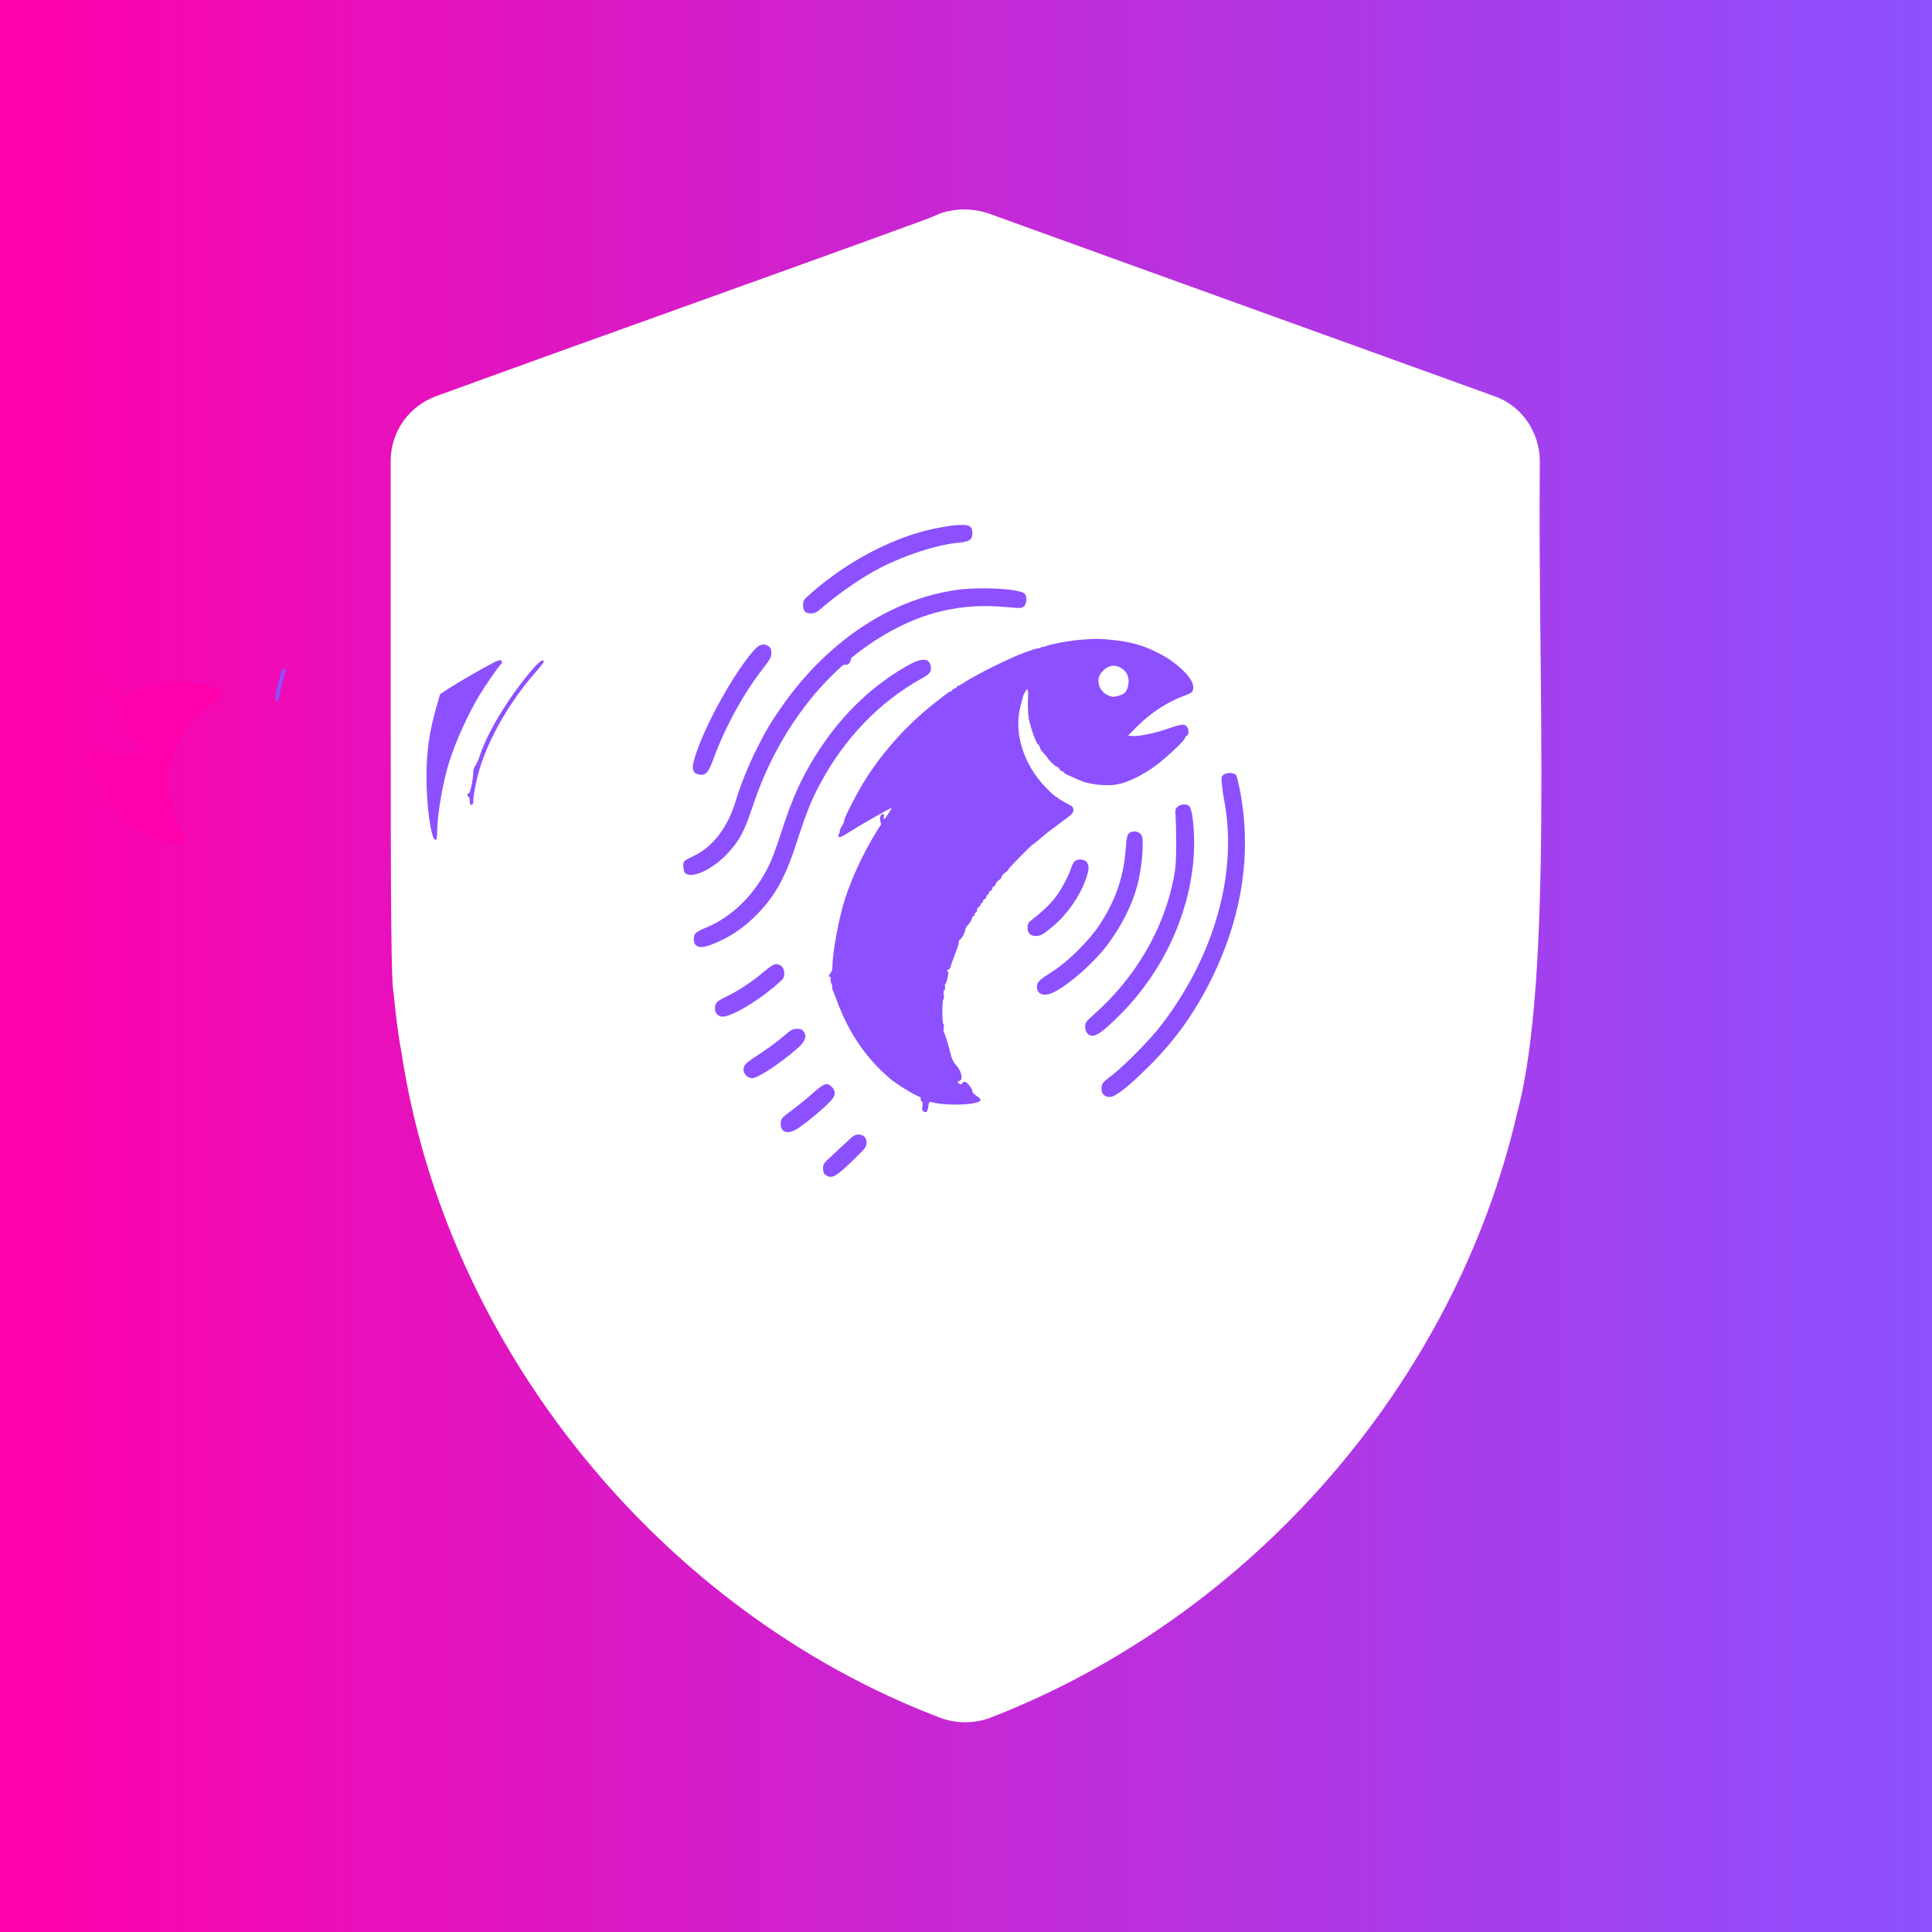
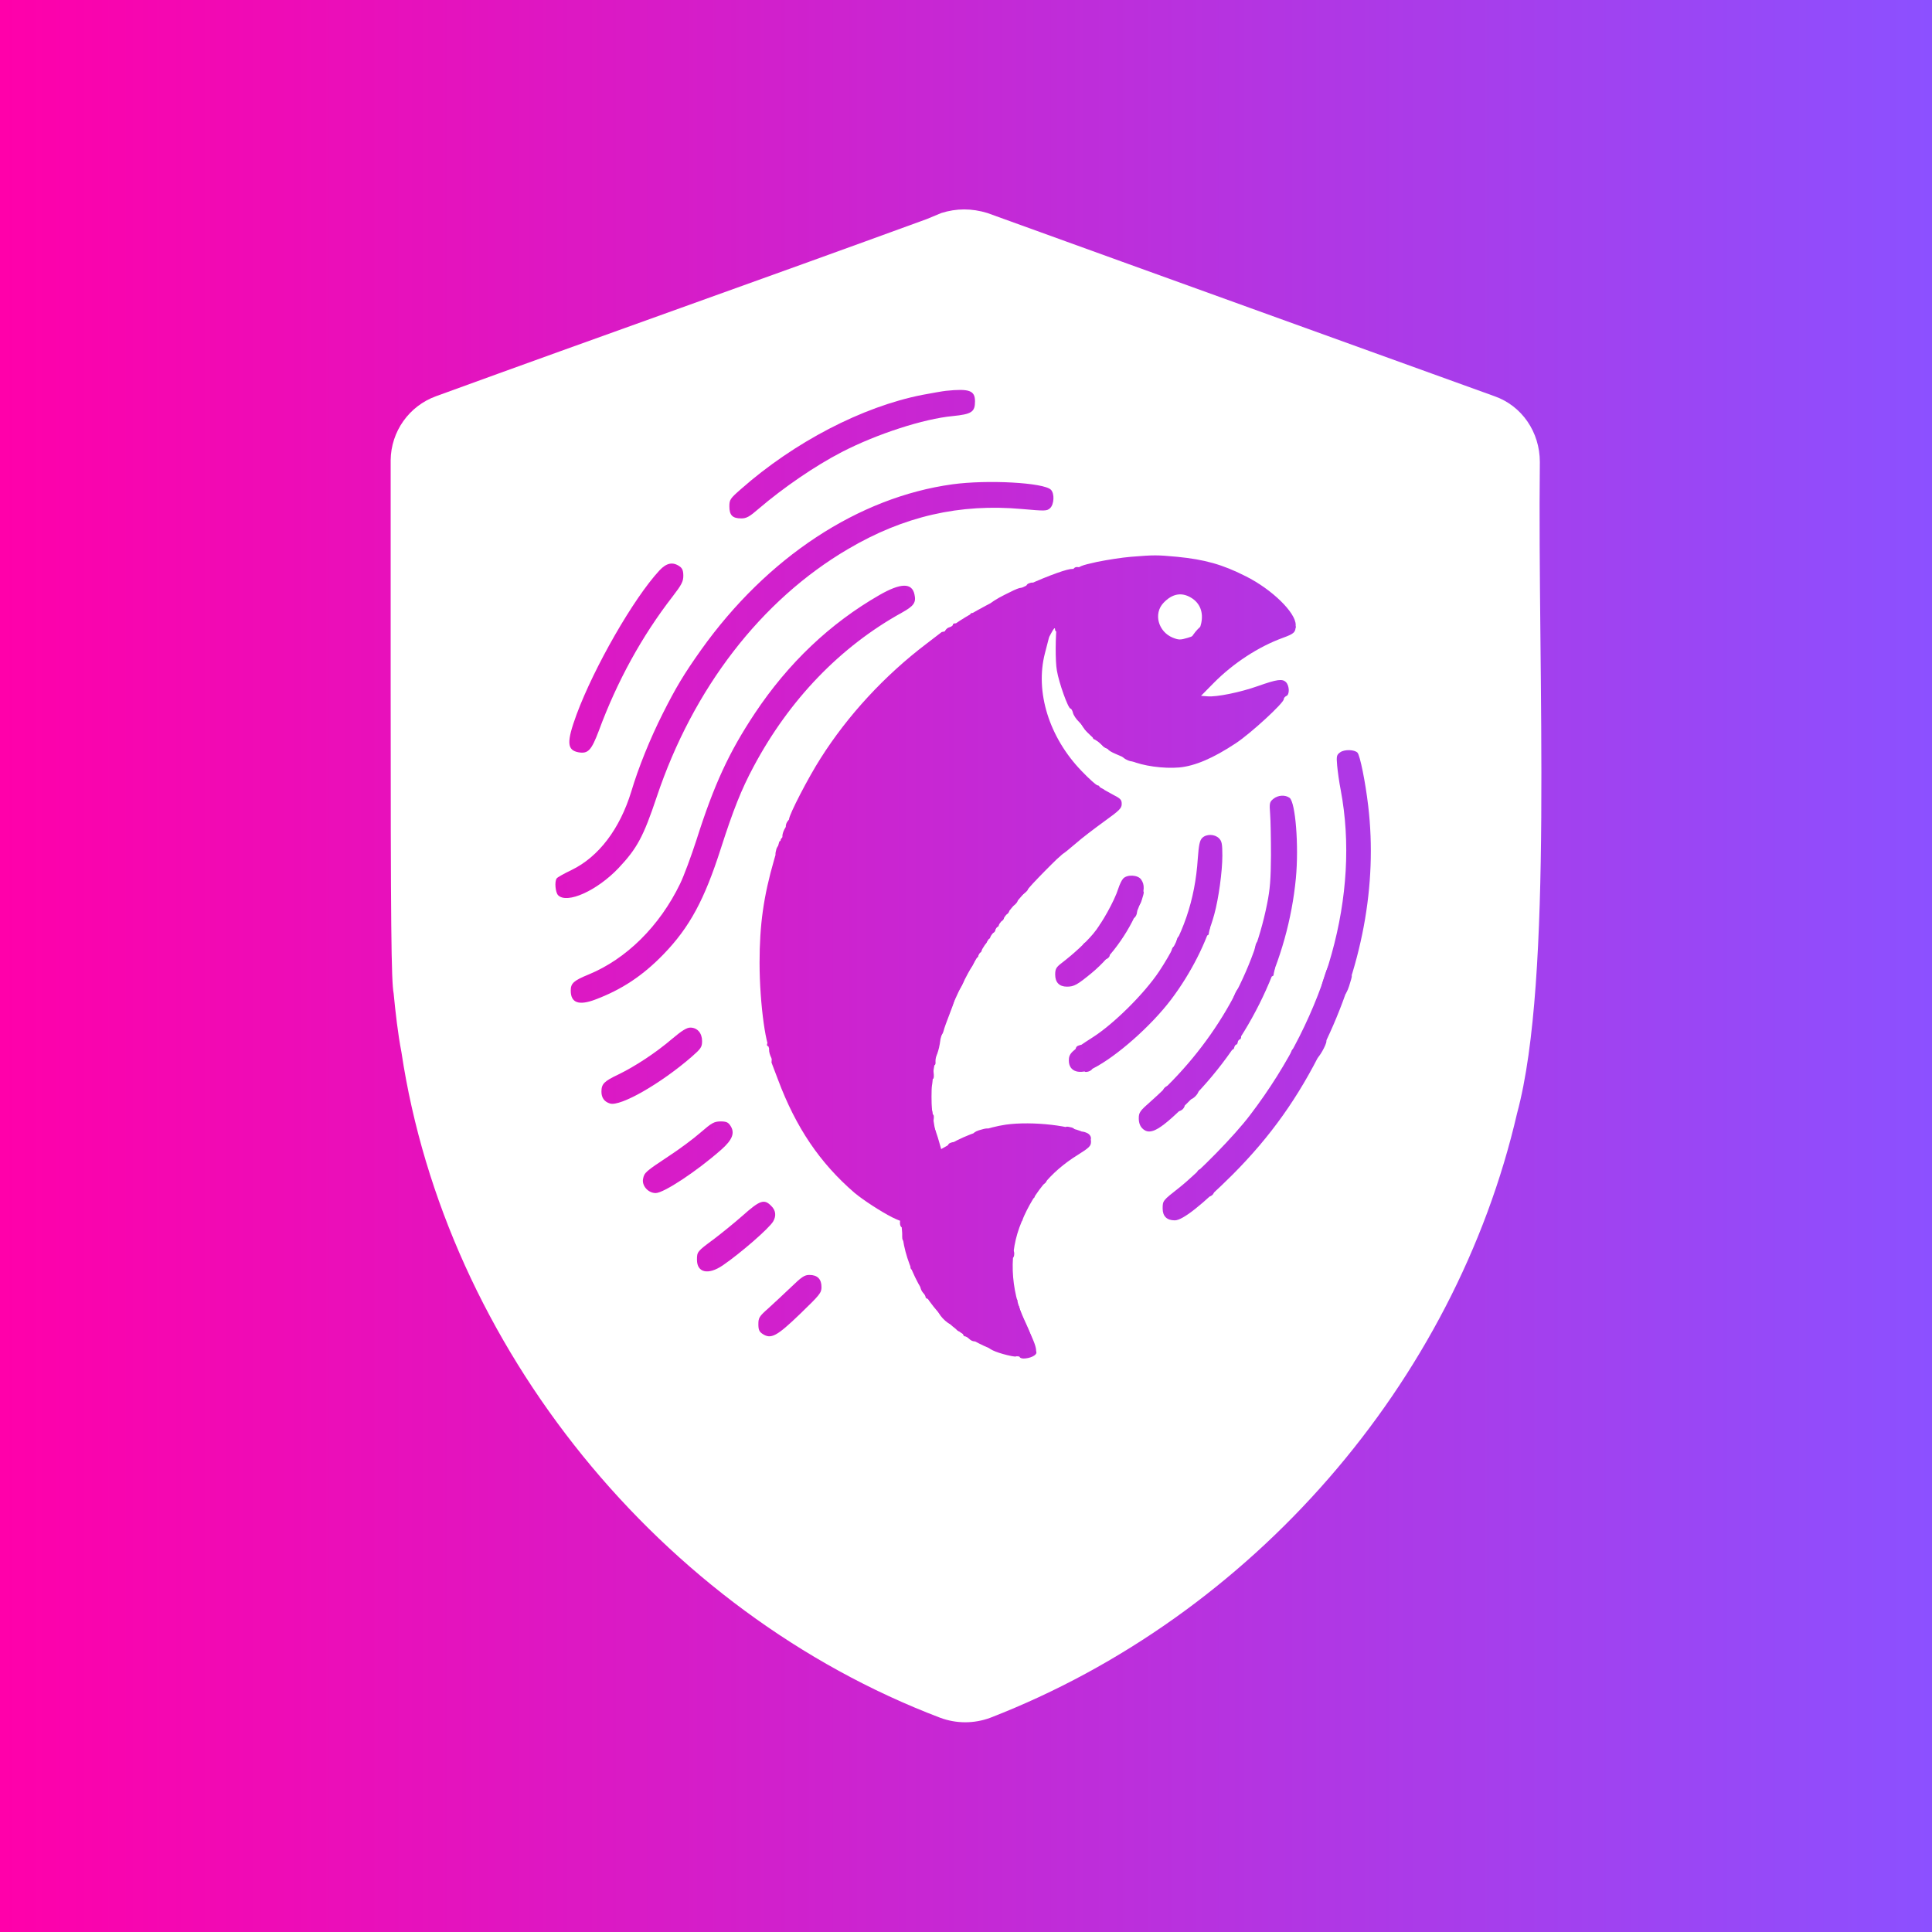
<svg xmlns="http://www.w3.org/2000/svg" viewBox="-6.527 2.221 32.279 32.279" role="img" aria-label="Socket sockeye">
  <defs>
    <linearGradient id="socket-brand-plate" gradientUnits="userSpaceOnUse" x1="-6.527" y1="0" x2="25.753" y2="0">
      <stop offset="0%" stop-color="#ff00aa" />
      <stop offset="100%" stop-color="#8c50ff" />
    </linearGradient>
+     <mask id="glyph-shield" maskUnits="userSpaceOnUse" x="-6.527" y="2.221" width="32.279" height="32.279">
+       <rect x="-6.527" y="2.221" width="32.279" height="32.279" fill="#ffffff" />
+       <g data-socket-layer="glyph" transform="translate(2.013 9.2) scale(0.63333)">
+         <g transform="translate(-16.023 -8.616) scale(0.045)">
+           <path fill="#000000" fill-rule="nonzero" d="M842.1 387.6c-2.1 1.5-2.3 2.2-1.8 7.8.3 3.3 1.2 9.9 2.1 14.4 11.5 61.1-8 131.3-53.1 190.4-9.1 12.1-30.4 33.8-41.8 42.8-9.4 7.4-9.5 7.4-9.5 12.1 0 4.5 2.5 6.9 7.1 6.9 4.7 0 16-9 34-26.9 22.1-22.2 38.4-45 52.9-74.5 22.8-46.3 32-95.2 26.5-141.6-1.6-13.7-4.8-29.7-6.3-31.2-1.8-1.8-7.6-2-10.1-.2m-39.2 27.3c-2.2 1.8-2.4 2.5-1.9 8.8.3 3.7.5 14.7.5 24.3-.1 13.9-.5 19.8-2.3 28.6-8.6 43.3-32.6 84.1-67.9 115.4-6.6 5.8-7.3 6.7-7.3 10.2 0 2.5.7 4.5 2.1 5.9 4.6 4.6 10.7 1 28.5-17 34.9-35.3 56.9-81.7 61.5-129.6 1.8-19-.2-44.6-3.7-47.2-2.6-1.9-6.8-1.6-9.5.6m-41.7 22.9c-1.5 1.5-2 4.1-2.6 12.1-1.6 24.5-8.6 44.9-22.7 66.2-8.6 12.9-26.5 30.7-38.9 38.6-12.5 8-14 9.5-14 13.6 0 6.6 6.3 8.6 14.3 4.6 13.7-7 33.9-24.8 45.7-40.4 11.6-15.4 20.8-33.5 25.3-50 2.5-9.1 4.7-25 4.7-34.3 0-6.9-.3-8.5-2-10.2-2.5-2.5-7.4-2.6-9.8-.2m-46.4 23.9c-.9 1-2.1 3.6-2.8 5.8-2.2 7.1-9.9 20.9-14.8 26.6-4.7 5.5-11.3 11.6-18.6 17.2-3 2.3-3.6 3.4-3.6 6.6 0 4.6 2.4 7.1 6.9 7.1 4.2 0 6.1-1.1 14.6-8.1 12.2-10.1 23.4-26.3 28.5-41.3 2.4-7.2 2.5-10.4.4-13.4-1.9-2.8-8.3-3.1-10.6-.5" />
+         </g>
+         <g transform="translate(-16.023 -8.616) scale(0.045)">
+           <path fill="#000000" fill-rule="nonzero" d="M672 284c-21.9 8.4-59 28.2-59 31.7 0 1.1.9 1.3 4.8.8 2.6-.4 6.3-1.1 8.3-1.6 7.3-1.8 25.7-4.1 38.4-4.7l13-.7 1.3-4.5c.8-2.5 2.9-8.4 4.8-13.3 1.9-4.8 3.4-9.4 3.4-10.2 0-2.4-3.7-1.8-15 2.5m13.8 125.3c-6.2 3.4-8 6.6-3 5.1 1.5-.4 4.1-.7 5.8-.7 2.4.1 3.4-.4 4.3-2.3 1.5-3.3 1.4-5.4-.1-5.4-.7 0-3.9 1.5-7 3.3m-126.3 3.4c-10.5 5.4-31.2 17.4-38.1 21.9l-8.1 5.3-3.1 10.8c-6.2 21.5-8.5 38.1-8.5 60.3 0 24.1 3.9 52.1 7.4 52.8 1.3.2 1.6-1.1 1.7-7.5.3-15.8 5.3-44 10.9-60.8 5.4-16.7 16.2-40.1 25.2-54.9 5.2-8.6 16.8-25.3 18.1-26.1 1.7-1 1.1-3.5-.7-3.5-1 .1-3.1.8-4.8 1.7m117.2 32.1c-2.9 3-3.5 5.2-1.4 5.2 1.6 0 6.7-5.2 6.7-6.8 0-2.1-2.5-1.3-5.3 1.6m-22.4 22.8c-19.1 21.6-38.6 53.2-45.3 73.3-1.3 4.1-3.2 8.4-4.2 9.6-1 1.3-1.8 3.6-1.8 5.1 0 6.3-2.5 18.4-3.7 18.4-.7 0-1.3.7-1.3 1.5s.5 1.5 1 1.5c.6 0 1 1.6 1 3.5 0 2.4.5 3.5 1.5 3.5s1.5-1 1.5-3.4c0-4.7 2.3-16.5 5.3-26.8 7.7-26.3 26-58.1 47.7-82.7 3.9-4.4 7-8.5 7-9 0-2.7-3.3-.6-8.7 5.5m68.9 5.3c-1.5 4.8-1.5 5.1.1 5.1.8 0 1.9-1.7 2.5-3.9 1.5-4.8 1.5-5.1-.1-5.1-.8 0-1.9 1.7-2.5 3.9m-3.6 8.7c-.9 2.4-.7 3.4.8 3.4 1.3 0 2.6-2 2.6-4.1 0-1.5-2.7-1-3.4.7m-16.6 4.9c0 .8-.4 1.5-1 1.5-.5 0-1 .7-1 1.5s.7 1.5 1.5 1.5 1.5-.7 1.5-1.5.5-1.5 1-1.5c.6 0 1-.7 1-1.5s-.7-1.5-1.5-1.5-1.5.7-1.5 1.5m-103 3.4c-1.4 2.7-1.3 4.1.5 4.1 1.4 0 3.5-2.9 3.5-4.9 0-1.8-2.9-1.2-4 .8m162.6 1.3c-.9 3.4-.8 3.8.9 3.8.8 0 1.5-.3 1.5-.8 0-.4.3-1.7.6-3 .5-1.6.2-2.2-.9-2.2-.8 0-1.7 1-2.1 2.2m-16 5.4c-.9 2.4-.7 3.4.8 3.4 1.3 0 2.6-2 2.6-4.1 0-1.5-2.7-1-3.4.7m46 3.6c-.9 3.4-.8 3.8.9 3.8.8 0 1.5-.3 1.5-.8 0-.4.3-1.7.6-3 .5-1.6.2-2.2-.9-2.2-.8 0-1.7 1-2.1 2.2m-101.3.3c-.3.9-.3 1.8 0 2.2 1 1 3.7-.6 3.7-2.2 0-2-2.9-2-3.7 0m52.3 2.1c-.9 2.4-.7 3.4.8 3.4 1.3 0 2.6-2 2.6-4.1 0-1.5-2.7-1-3.4.7m-40.3 3.9c-.3.9-.3 1.8 0 2.2 1 1 3.7-.6 3.7-2.2 0-2-2.9-2-3.7 0m-114.1 4c-1.6 3.5-1.5 5.5.2 5.5 1.2 0 3.6-4.7 3.6-7.1 0-1.9-2.8-.7-3.8 1.6m244 7.3c-2.6 8-2.6 8.2-.9 8.2.7 0 2.3-3 3.5-6.8 2.6-8 2.6-8.2.9-8.2-.7 0-2.3 3-3.5 6.8m-32.6-2.6c-.9 3.4-.8 3.8.9 3.8.8 0 1.5-.3 1.5-.8 0-.4.3-1.7.6-3 .5-1.6.2-2.2-.9-2.2-.8 0-1.7 1-2.1 2.2m44.1 8.1c-2 6.5-2.1 6.7-.4 6.7.7 0 2.1-2.4 3-5.3 2-6.5 2.1-6.7.4-6.7-.7 0-2.1 2.4-3 5.3M583 525.5c0 .3-1.1 4.2-2.4 8.7-3.2 11.3-4.1 18.8-2.3 18.8q1.5 0 2.7-6.3c.6-3.4 2-9.3 3.1-13.2 2.3-8.4 2.3-8.5.4-8.5-.8 0-1.5.2-1.5.5m197.7 3c-2 4.3-2.1 5.5-.4 5.5 1.2 0 4.7-5.9 4.7-8 0-2.3-2.8-.7-4.3 2.5m.3 26c0 .8-.4 1.5-1 1.5-.5 0-1 .7-1 1.5s-.4 1.5-1 1.5c-.5 0-1 .7-1 1.5s.7 1.5 1.5 1.5 1.5-.7 1.5-1.5.5-1.5 1-1.5c.6 0 1-.7 1-1.5s.5-1.5 1-1.5c.6 0 1-.7 1-1.5s-.7-1.5-1.5-1.5-1.5.7-1.5 1.5m48.2 6c-2.5 5.2-2.7 6.5-.9 6.5 1.2 0 5.7-7.9 5.7-10 0-2.6-2.8-.5-4.8 3.5m-140.9-.8c-1.5.5-1.8 3.3-.4 3.3 2.1 0 4.1-1.3 4.1-2.6 0-1.4-1.4-1.7-3.7-.7m125.3 2.9c-.9 2.4-.7 3.4.8 3.4 1.3 0 2.6-2 2.6-4.1 0-1.5-2.7-1-3.4.7m-120.3 9.1c-1.5.5-1.8 3.3-.4 3.3 2.1 0 4.1-1.3 4.1-2.6 0-1.4-1.4-1.7-3.7-.7M577 583.4c0 4.7 1.3 8.6 2.8 8.6 1.1 0 1.3-.8.8-3.8-.3-2-.6-4.5-.6-5.5 0-.9-.7-1.7-1.5-1.7-.9 0-1.5.9-1.5 2.4m162.2.8c-1.6 1.6-1.5 3.8.1 3.8.7 0 1.8-.5 2.5-1.2 1.6-1.6 1.5-3.8-.1-3.8-.7 0-1.8.5-2.5 1.2m15.5 2.6c-2 2.2-2.2 4.2-.4 4.2 1.6 0 4.7-3.2 4.7-4.8 0-1.8-2.5-1.4-4.3.6m-7.5 7.4c-1.6 1.6-1.5 3.8.1 3.8.7 0 1.8-.5 2.5-1.2 1.6-1.6 1.5-3.8-.1-3.8-.7 0-1.8.5-2.5 1.2m-146.7 11.5c.4 13.8.3 13.3 1.6 13.3 2.4 0 5.1 4.9 6.4 11.6.3 1.8 1.5 4 2.7 5 2 1.8 6.3 9.3 5.6 9.9-.2.1-1.3.8-2.5 1.4-3.3 1.7-2.8 3.5 1.5 6.5 4.7 3.2 6.6 3.4 5.9.5-.5-2-.5-2 1.4-.3 1 .9 1.9 2.8 1.9 4 0 1.4 1 3 2.5 4 1.4.9 2.5 2 2.5 2.4 0 .5-3.1 1.3-6.9 2-7 1.2-23 .1-28.3-1.9-1.3-.4-4.1-1.1-6.2-1.5l-3.9-.7.6 7.5c1.7 19.2 13.5 41.2 29.5 54.7 11.7 9.9 30.6 17.9 42.1 17.9 8.7 0 9-2.5 2.1-16.5-9.8-19.7-11.6-41.1-5-59.3 7-18.9 17.8-32.4 34.3-42.6 6.7-4.2 7.7-5.2 7.7-7.7 0-1.9-.8-3.4-2.5-4.5-7.5-4.9-32-7.7-47.5-5.5-10.2 1.5-23.3 6-32.1 11.1l-6.6 3.7-1.7-7.2c-1-4-2-9.8-2.3-12.9-.4-3.5-1-5.6-1.8-5.6-1 0-1.2 2.6-1 10.7m-16.5 4.2c0 2.1 1.3 4.1 2.6 4.1 1.5 0 1.7-1 .8-3.4-.7-1.7-3.4-2.2-3.4-.7m4 9.1c0 2.3 4.1 9 5.5 9 2.1 0 1.9-2.9-.5-6.8-1.9-3-5-4.4-5-2.2m170.3 14.5c-.3.9-.3 1.8 0 2.2 1 1 3.7-.6 3.7-2.2 0-2-2.9-2-3.7 0M599 635.8c0 2 3.9 6.2 5.8 6.2.7 0 1.2-1.4 1.2-3 0-2.4-.6-3.3-2.6-4-3.6-1.4-4.4-1.3-4.4.8m165.3 9.7c-.3.9-.3 1.8 0 2.2 1 1 3.7-.6 3.7-2.2 0-2-2.9-2-3.7 0" />
+         </g>
+         <g transform="translate(-16.023 -8.616) scale(0.045)">
+           <path fill="#000000" fill-rule="nonzero" d="M681.9 288.8c-2.1 5.3-4.3 11.7-5 14.2l-1.4 4.5-12.5.6c-13.9.7-25.8 2.1-37 4.5-5.3 1.2-7.5 1.3-7.8.5-.4-1.3-3.2-1.5-3.2-.2 0 .5-.9 1.1-2 1.4-2 .5-3.7 3.3-2.7 4.3.2.3 6.3-.7 13.3-2.1 22.1-4.5 47.4-6.9 47.4-4.6 0 .5-.7 2.5-1.5 4.4-1.8 4.5-1.9 5.7-.2 5.7.7 0 2.3-1.9 3.4-4.3 1.4-2.6 2.2-3.5 2.2-2.3.1 1.4.6 1.7 2.4 1.2 1.2-.3 2.5-.6 3-.6 1.1 0 .8-6-.3-6-2.4 0 3.9-19.9 8.2-26.2 2.4-3.5 2.3-4.8-.4-4.8-2 0-2.8 1.4-5.9 9.8m-22.6-.1c-1.5.5-1.8 3.3-.4 3.3 2.1 0 4.1-1.3 4.1-2.6 0-1.4-1.4-1.7-3.7-.7m-14 6.6c-4.6 2.3-8.3 4.7-8.3 5.4s.4 1.3 1 1.3c2.2 0 18-8.5 18-9.7 0-2-1.9-1.5-10.7 3m107.7-.9c0 1.3 2 2.6 4.1 2.6 1.5 0 1-2.7-.7-3.4-2.4-.9-3.4-.7-3.4.8m-128 14.1c0 2.6.7 2.9 3.4 1.9 3-1.2 1.2-4.4-2.5-4.4-.5 0-.9 1.1-.9 2.5m182.6-.9c-1.2 3.1.4 6.4 3.3 6.5 1.4 0 2 .3 1.4.6-1.6.6-1.7 3.3-.2 3.3 1.4 0 3.9-2.5 3.9-3.9 0-.6-.8-1.1-1.7-1.1-1.3 0-1.4-.3-.5-1.2 1.9-1.9 1.4-3.2-1.5-4.6-3.5-1.6-4-1.5-4.7.4m-50.4 9.4c-2.3 2.8-3.1 4.6-2.7 6 .8 2.4 1.9 2.4 6.5.2 3.5-1.7 5.4-5.2 2.7-5.2-1 0-1.3-.8-.9-2.5.7-3.8-1.8-3.1-5.6 1.5m39.6 1.1c-2 1.1-2.4 4.4-.8 5.4 1.3.8 8-1.3 8-2.5 0-3.7-3.5-5.1-7.2-2.9M690 370c0 1.8 4.3 7 5.7 7 .7 0 1.3.7 1.3 1.5s.4 1.5.9 1.5 2.3 1.3 4.1 3c3.4 3.2 6 3.9 6 1.7 0-1.4-5.2-5.7-7-5.7-.5 0-1-.5-1-1 0-.6-.7-1-1.5-1s-1.5-.5-1.5-1.1c0-1.9-4.1-6.9-5.6-6.9-.8 0-1.4.5-1.4 1m24 19.3c0 1.4 4 3.7 6.5 3.7 2.7 0 1.5-2.8-1.6-3.9-4.1-1.4-4.9-1.4-4.9.2M678.9 412c-34.2 20.5-60.6 46.1-79.6 77.3-19.8 32.3-27.6 64.9-23.2 96.3 2.1 15.2 9.9 35.5 17.5 45.9 6.9 9.2 20.1 22 28.2 27.3 6.7 4.3 7.1 4.7 5 5.6-4.4 1.8-22.7 1.1-31.5-1.2-10.5-2.8-11.3-2.8-11.3.3 0 1.4.5 2.5 1.1 2.5.7 0 .9 1.2.4 3.6-.4 2.6-.2 3.9.7 4.5 2.6 1.7 3.6.8 4.3-3.7.6-4.1.9-4.5 2.8-4 13.3 3.6 41.7 2.3 41.7-1.9 0-.8-1.6-2.3-3.5-3.5-2-1.2-3.5-3-3.5-4 0-2.3-4.7-8-6.5-8-.8 0-1.8.6-2.2 1.4-.7 1.2-1.1 1.2-2.6.1-1.8-1.3-1.7-1.4.2-2 3.8-1.2 2-8.7-3.5-14.5-1.2-1.4-2.7-4.3-3.3-6.5-2.8-11-5.6-20-6.2-20.3-.4-.2-.5-1.9-.2-3.8s.2-3.4-.3-3.4-.9-4.7-.9-10.5.4-10.5.9-10.5.6-1.8.3-4c-.3-2.4-.1-4 .5-4s.8-1.1.6-2.5c-.3-1.4-.2-2.5.2-2.5.3 0 1.2-2.3 1.9-5.2.9-4.1.9-5.3-.1-6-1-.6-.9-.8.3-.8 1 0 2-1.2 2.4-2.8.3-1.5 2.2-6.6 4.1-11.5 1.9-4.8 3.2-9.1 2.9-9.6-.3-.6.1-1.3.8-1.8 1.7-1 4.7-6.6 4.7-8.7 0-.8 1.1-2.7 2.5-4.2s2.8-3.8 3.1-5.1c.4-1.3 1-2.3 1.5-2.3s.9-.7.9-1.5.5-1.5 1-1.5c.6 0 1-.9 1-2s.7-2.3 1.5-2.6c.8-.4 1.5-1.2 1.5-2s.5-1.4 1-1.4c.6 0 1-.6 1-1.4s.7-1.6 1.5-2c.8-.3 1.5-1.2 1.5-2.1 0-.8.5-1.5 1-1.5.6 0 1-.6 1-1.4s.7-1.6 1.5-2c.8-.3 1.5-1.2 1.5-2 0-.7.7-1.6 1.5-2 .8-.3 1.5-1.2 1.5-2 0-.7 1.1-2.1 2.5-3s2.5-2.3 2.5-3.1c0-.7 1.4-2.3 3-3.5 1.7-1.2 3-2.5 3-3 0-.9 19.8-21 20.7-21 .2 0 3.5-2.6 7.2-5.8 3.7-3.3 11.4-9.1 16.9-13.1 8.9-6.4 10.2-7.7 10.2-10.2s-.7-3.2-5.2-5.5c-2.9-1.5-7.2-4-9.5-5.5-2.3-1.6-4.8-2.9-5.6-2.9s-7.5 3.6-14.8 8M549 417.7c-12 6.7-16.3 8.6-18.9 8.4-4.2-.2-8.1 2.2-8.1 5.3 0 1.7-1 2.8-4 4.2-2.4 1.1-4 2.6-4 3.6 0 2.8 2 2.2 10-3.1 7.8-5 34.3-20.1 35.3-20.1.4 0-2.6 4.8-6.7 10.7-13.6 19.9-25.6 44.3-33 66.8-5 15.4-10.6 45.4-10.6 57 0 2.5-.6 5-1.5 5.9-1.7 1.7-2 3.6-.4 3.6.5 0 .7.5.4 1-1 1.7 1.5 8 3.2 8 1.2 0 1.3-.8.8-3.8-.7-4.3.8-22.5 3.1-36.2 6.3-38.4 23.5-77.8 48-110.3 4.3-5.6 5.6-9.7 3.2-9.7-.7 0-8.3 3.9-16.8 8.7m-29 6.9c0 .8-.7 2.2-1.5 3-1.9 2-1.9 5.4 0 5.4.9 0 1.8-1.2 2.2-3 .3-1.7.9-3 1.4-3s.9-.9.9-2-.7-2-1.5-2-1.5.7-1.5 1.6m-8.4 19.6c-.9 3.4-.8 3.8.9 3.8.8 0 1.5-.3 1.5-.8 0-.4.3-1.7.6-3 .5-1.6.2-2.2-.9-2.2-.8 0-1.7 1-2.1 2.2M681 608.4c0 1.2 2.8 2.5 5.3 2.6 1.8 0 .5-2.8-1.5-3.4-3.3-.8-3.8-.8-3.8.8m-50.7.8c-4.6 1.5-4.3 3.6.5 3.5 3.7-.1 5.2-1 5.2-3.5 0-1.4-1.2-1.4-5.7 0m59.7 1.9c0 1.4 3 3.8 4.8 3.9 1.9 0 1.4-2.8-.7-4-2.6-1.3-4.1-1.3-4.1.1m-76.7 5.6c-1.5.5-1.8 3.3-.4 3.3 2.1 0 4.1-1.3 4.1-2.6 0-1.4-1.4-1.7-3.7-.7m62.5 11c-1 .2-1.8 1.1-1.8 1.9 0 2.2 5.4 1.4 5.8-.9.3-1.7-.6-1.9-4-1m-9.5 10.8c-.3.9-.3 1.8 0 2.2 1 1 3.7-.6 3.7-2.2 0-2-2.9-2-3.7 0m-7.1 8.1c.2 1.1 1.1 2 2.2 2.2 1.3.3 1.7-.1 1.4-1.4-.2-1.1-1.1-2-2.2-2.2-1.3-.3-1.7.1-1.4 1.4m-84.2 9.8c0 1.3 2 2.6 4.1 2.6 1.5 0 1-2.7-.7-3.4-2.4-.9-3.4-.7-3.4.8m77.3 4.4c-1.7 1.1-3.4 6.2-2.8 8.3 1 3.2 3.4 2.3 3.3-1.2-.1-1.9.6-3.7 1.5-4.4 3.2-2.3 1.3-4.8-2-2.7m-5 19.7c-1.9 2-1.7 7.5.2 7.5.8 0 1.5-.9 1.5-2s.5-2 1-2c.6 0 1-1.1 1-2.5 0-2.7-1.8-3.2-3.7-1m-56.9 7.7c-.4 1.4-.2 2.4.5 2.6 1.5.5 5.1 7.6 5.1 10.1 0 1.1.7 2.6 1.5 3.5.8.8 1.5 1.9 1.5 2.5s.7 1.1 1.5 1.1c1.7 0 2.1-2.6.4-3.2-.6-.2-1.4-3.3-1.9-6.8-1.2-9.1-1.9-10.7-4.3-11.4-3.3-.9-3.5-.8-4.3 1.6m59.2 22.3c-.4 1.4.2 4.8 1.4 8.2 1.1 3.2 2 5.9 2 6 0 .2.6.3 1.4.3 1.4 0 2.9 3.2 4 8.2.8 3.5 3.6 3.8 3.6.4 0-1.3-1.8-6.2-4-10.9s-4-9-4-9.6-.4-1.1-.9-1.1-.7-.9-.4-2c.4-1.3 0-2-1-2-.8 0-1.8 1.1-2.1 2.5m-43.2 4c-.8 1.9 5.4 8.5 7.9 8.5 1.1 0 2.1.9 2.4 2s1.2 2 2 2c2.1 0 1.2-5-1.1-6.4-1.1-.6-3.3-2.6-4.9-4.4-3.2-3.5-5.4-4.1-6.3-1.7m14.6 14c0 .8.5 1.5 1.1 1.5s1.7.7 2.5 1.5c2 1.9 4.4 1.9 4.4 0 0-.8-1.1-1.7-2.5-2.1-1.4-.3-2.5-1-2.5-1.5s-.7-.9-1.5-.9-1.5.7-1.5 1.5m21.5 6.4c-1.1.5-3 .7-4.2.4-1.6-.4-2.3-.1-2.3 1 0 1.4 6.5 3.9 13.6 5.3 2.7.5 3.3.3 3.9-1.5.4-1.3.1-2.7-.8-3.5-1.8-1.9-7.6-2.8-10.2-1.7m18 4.1c-.3.5-1.9 1-3.6 1-1.9 0-2.9.5-2.9 1.5 0 .9.9 1.5 2.4 1.5 3.7 0 7.6-1.8 7.6-3.5s-2.5-2.1-3.5-.5" />
+         </g>
+         <g transform="translate(-16.023 -8.616) scale(0.045)">
+           <path fill="#000000" fill-rule="nonzero" d="M611 175.7c-1.9.2-8.2 1.3-14 2.4-35 6.9-74.9 27.6-106.2 55.2-6.4 5.6-6.8 6.2-6.8 10.2 0 5.1 1.8 7 7 7 3 0 4.8-1 10.1-5.6 14.6-12.5 33.3-25.3 48.8-33.3 20.5-10.6 48-19.5 65.1-21.1 11-1.1 13-2.4 13-8.6 0-6.4-3.3-7.6-17-6.2m3.8 54.8c-55.2 7.6-108.7 42.8-147.4 97.1-10.2 14.4-14.8 22.1-22.5 37.4-7.4 14.7-14.2 31.5-18.4 45.6-6.7 21.9-19.1 38.3-35 46-4.4 2.1-8.3 4.3-8.7 4.9-1.4 1.8-.8 8.3.8 9.9 5.2 5.3 22.9-2.7 35.5-16 10.8-11.5 14.5-18.3 22.3-41.6 21.3-63.6 61.2-115.4 112.1-145.3 32.7-19.3 65.6-26.8 102.1-23.5 13.6 1.2 14.5 1.2 16.4-.5 2.4-2.2 2.7-8.6.5-10.8-4.1-4.2-37.1-6-57.7-3.2M719.4 273c-5.1.4-14 1.8-19.9 3-9.5 2.1-10.8 2.6-12.9 5.4-3.5 4.9-9.6 22-10.5 29.6-1 8.4-1.1 23.3-.1 28.7 1.2 7.2 6.6 22.3 8 22.3.4 0 1.1 1.1 1.4 2.4.3 1.4 1.9 3.8 3.6 5.4 1.6 1.7 3 3.3 3 3.6 0 1 6.8 7.6 7.9 7.6.6 0 1.6.9 2.3 2s1.8 2 2.5 2 1.3.4 1.3.8c0 .5 1.9 1.7 4.3 2.7 2.3 1 6.5 2.8 9.2 4.1 6.9 3 18.9 4.7 28.3 3.9 9.2-.9 19.8-5.4 33.1-14.2 8.8-5.8 28.1-23.6 28.1-25.8 0-.7.7-1.5 1.5-1.9 2-.7 1.9-6-.2-8.1s-5.2-1.7-16.5 2.3c-10.1 3.6-24.2 6.5-29.5 6l-3.8-.3 7.5-7.6c11.5-11.6 26.2-21.2 40.5-26.4 6.8-2.5 7.5-3.2 7.5-7.6 0-7.2-13.9-20.8-29.3-28.5-13.6-6.9-24-9.8-40.2-11.4-11.9-1.1-13.5-1.1-27.1 0m35.3 24c5.2 3.1 7.3 8.6 5.9 15-1.3 5.4-2.7 7-7.9 8.5-4.3 1.3-5.3 1.3-8.8-.1-8.5-3.5-11.4-14.1-5.4-20.4 5.1-5.4 10.6-6.4 16.2-3M443 281c-15.2 16.4-38.3 56.7-48.6 84.5-5.9 16.1-5.7 20.8 1.1 22.1 5.7 1 7.6-1.1 12-12.7 10.7-29 25.3-55.5 43.2-78.6 5.3-6.9 6.3-8.8 6.3-12.2 0-3-.6-4.4-2.2-5.5-4-2.8-7.7-2-11.8 2.4m129 14.4c-28.9 16.6-53.4 39.8-73.1 69.4-15.2 22.9-23.9 41.8-34.2 74.2-3.1 9.6-7.4 21.2-9.6 25.7-12 24.8-31.5 44.1-53.7 53.2-8.7 3.6-10.4 5.1-10.4 9.4 0 7.2 4.7 8.9 14.3 5.3 15.7-5.9 28-14.1 40.1-26.6 15.3-15.8 24-32 33.6-62 7.2-22.4 12-34.6 19.2-48 20.9-39.2 50.8-70.3 87-90.3 7-3.9 8.4-5.9 7.3-10.7-1.5-6.9-8.1-6.7-20.5.4m72.5 15.2c-5.5.7-15.8 2.4-23 3.9l-13 2.6-9 6.9c-24.5 18.6-46.1 42-62 67.1-7.3 11.4-18.5 33.1-18.5 35.7 0 .9-.9 3-2 4.7-2.4 3.7-2.6 7.5-.4 7.5.9 0 4.6-2 8.2-4.4 3.7-2.3 12.3-7.4 19.2-11.1s14.1-7.7 16-8.9c3.4-2 3.4-2-2.3 5.9C528 462 512 507.2 509.4 557.1l-.7 12.4 3.8 10c10.5 28.1 24.6 48.9 44.9 66.4 4.9 4.1 15.3 10.9 22.2 14.4 12 6 31.3 8.9 45.4 6.7 10.2-1.6 10.2-2.6-.4-9.6-15.5-10.4-30.6-27.5-36.9-41.9-12.7-29.2-14.1-56.7-4.2-86.3 15.3-45.7 49.5-86.4 96.5-114.6 10.3-6.3 13.2-7.6 15.4-7 1.4.3 2.6 1 2.6 1.5s.7.9 1.5.9 1.5.4 1.5 1c0 .5.7 1 1.5 1s1.5-.7 1.5-1.5-.7-1.5-1.5-1.5-1.5-.5-1.5-1c0-.6-.5-1-1.2-1-.6 0-4.8-3.7-9.2-8.3-19.2-19.8-27.5-46.6-21.6-69.2 1.1-4.4 2.5-9.8 3.1-12s1.4-4.4 2-5c.5-.5.9-1.5.9-2.2 0-1.7-16.5-1.6-30.5.3M697 427.5c0 2.7 1.8 3.3 3.8 1.3s1.4-3.8-1.3-3.8c-2 0-2.5.5-2.5 2.5m-6.8 4.7c-1.6 1.6-1.5 3.8.1 3.8.7 0 1.8-.5 2.5-1.2 1.6-1.6 1.5-3.8-.1-3.8-.7 0-1.8.5-2.5 1.2M450.3 555.7c-9.5 8.1-21.5 16-31.4 20.8-8.4 4-9.9 5.5-9.9 10.1 0 3.5 1.7 5.9 5 6.9 6.1 1.9 29.7-11.6 47.8-27.3 5.6-4.9 6.2-5.8 6.2-9.3 0-4.7-2.8-7.9-6.9-7.9-2.1 0-5 1.8-10.8 6.7m16.7 54.9c-4.1 3.6-12.2 9.6-18 13.4-14.2 9.4-14.9 10-15.6 13.7-.8 4 3 8.3 7.4 8.3 4.7 0 24-12.7 38.4-25.4 6.6-5.8 8.2-9.9 5.4-14.1-1.3-2-2.4-2.5-5.9-2.5-3.7.1-5 .8-11.7 6.6m24.8 48.6c-5.1 4.5-12.9 10.8-17.3 14.1-9.3 6.9-9.5 7.1-9.5 11.8 0 7.6 6.6 9.1 15.1 3.3 10.4-7.1 27.3-21.8 29.6-25.8 1.9-3.3 1.5-6.5-1.2-9.1-4.1-4.2-6.6-3.3-16.7 5.7m28.2 42.1c-4.1 3.9-10.1 9.5-13.2 12.3-5.3 4.7-5.8 5.5-5.8 9.3 0 3.2.5 4.4 2.5 5.7 4.9 3.2 8.3 1.4 21.9-11.7 11.7-11.3 12.6-12.4 12.6-15.8 0-4.7-2.4-7.1-7.1-7.1-2.9 0-4.6 1.2-10.9 7.3" />
+         </g>
+       </g>
+     </mask>
  </defs>
  <rect data-socket-layer="plate" x="-6.527" y="2.221" width="32.279" height="32.279" fill="url(#socket-brand-plate)" />
-   <path data-socket-layer="shield" fill="#ffffff" d="M18.44 8.84c.46.16.76.6.76 1.1-.04 3.58.23 8.63-.38 10.88-1.04 4.5-4.42 8.4-8.8 10.1a1.2 1.2 0 0 1-.84 0C4.52 29.15.92 24.73.18 19.8c-.06-.31-.1-.67-.13-.98-.04-.2-.05-1.14-.05-5.17V9.91a1.15 1.15 0 0 1 .76-1.07c2.8-1.02 5.38-1.93 8.2-2.96l.24-.1q.38-.12.77 0l2.24.81z" />
-   <g data-socket-layer="glyph" transform="translate(2.013 9.2) scale(0.63333)">
-     <g transform="translate(-7.302 -2.603) scale(0.031)">
-       <path fill="url(#socket-brand-plate)" fill-rule="nonzero" d="M842.1 387.6c-2.1 1.5-2.3 2.2-1.8 7.8.3 3.3 1.2 9.9 2.1 14.4 11.5 61.1-8 131.3-53.1 190.4-9.1 12.1-30.4 33.8-41.8 42.8-9.4 7.4-9.5 7.4-9.5 12.1 0 4.5 2.5 6.9 7.1 6.9 4.7 0 16-9 34-26.9 22.1-22.2 38.4-45 52.9-74.5 22.8-46.3 32-95.2 26.5-141.6-1.6-13.7-4.8-29.7-6.3-31.2-1.8-1.8-7.6-2-10.1-.2m-39.2 27.3c-2.2 1.8-2.4 2.5-1.9 8.8.3 3.7.5 14.7.5 24.3-.1 13.9-.5 19.8-2.3 28.6-8.6 43.3-32.6 84.1-67.9 115.4-6.6 5.8-7.3 6.7-7.3 10.2 0 2.5.7 4.5 2.1 5.9 4.6 4.6 10.7 1 28.5-17 34.9-35.3 56.9-81.7 61.5-129.6 1.8-19-.2-44.6-3.7-47.2-2.6-1.9-6.8-1.6-9.5.6m-41.7 22.9c-1.5 1.5-2 4.1-2.6 12.1-1.6 24.5-8.6 44.9-22.7 66.2-8.6 12.9-26.5 30.7-38.9 38.6-12.5 8-14 9.5-14 13.6 0 6.6 6.3 8.6 14.3 4.6 13.7-7 33.9-24.8 45.7-40.4 11.6-15.4 20.8-33.5 25.3-50 2.5-9.1 4.7-25 4.7-34.3 0-6.9-.3-8.5-2-10.2-2.5-2.5-7.4-2.6-9.8-.2m-46.4 23.9c-.9 1-2.1 3.6-2.8 5.8-2.2 7.1-9.9 20.9-14.8 26.6-4.7 5.5-11.3 11.6-18.6 17.2-3 2.3-3.6 3.4-3.6 6.6 0 4.6 2.4 7.1 6.9 7.1 4.2 0 6.1-1.1 14.6-8.1 12.2-10.1 23.4-26.3 28.5-41.3 2.4-7.2 2.5-10.4.4-13.4-1.9-2.8-8.3-3.1-10.6-.5" />
-     </g>
-     <g transform="translate(-7.302 -2.603) scale(0.031)">
-       <path fill="url(#socket-brand-plate)" fill-rule="nonzero" d="M672 284c-21.9 8.4-59 28.2-59 31.7 0 1.1.9 1.3 4.8.8 2.6-.4 6.3-1.1 8.3-1.6 7.3-1.8 25.7-4.1 38.4-4.7l13-.7 1.3-4.5c.8-2.5 2.9-8.4 4.8-13.3 1.9-4.8 3.4-9.4 3.4-10.2 0-2.4-3.7-1.8-15 2.5m-155.2 5.8c-6.2 3.4-8 6.6-3 5.1 1.5-.4 4.1-.7 5.8-.7 2.4.1 3.4-.4 4.3-2.3 1.5-3.3 1.4-5.4-.1-5.4-.7 0-3.9 1.5-7 3.3M221.3 292c-10.5 5.4-31.2 17.4-38.1 21.9l-8.1 5.3L172 330c-6.2 21.5-8.5 38.1-8.5 60.3 0 24.1 3.9 52.1 7.4 52.8 1.3.2 1.6-1.1 1.7-7.5.3-15.8 5.3-44 10.9-60.8 5.4-16.7 16.2-40.1 25.2-54.9 5.2-8.6 16.8-25.3 18.1-26.1 1.7-1 1.1-3.5-.7-3.5-1 .1-3.1.8-4.8 1.7m33.3 5.1c-19.1 21.6-38.6 53.2-45.3 73.3-1.3 4.1-3.2 8.4-4.2 9.6-1 1.3-1.8 3.6-1.8 5.1 0 6.3-2.5 18.4-3.7 18.4-.7 0-1.3.7-1.3 1.5s.5 1.5 1 1.5c.6 0 1 1.6 1 3.5 0 2.4.5 3.5 1.5 3.5s1.5-1 1.5-3.4c0-4.7 2.3-16.5 5.3-26.8 7.7-26.3 26-58.1 47.7-82.7 3.9-4.4 7-8.5 7-9 0-2.7-3.3-.6-8.7 5.5m-214 1c0 .3-1.1 4.2-2.4 8.7-3.2 11.3-4.1 18.8-2.3 18.8q1.5 0 2.7-6.3c.6-3.4 2-9.3 3.1-13.2 2.3-8.4 2.3-8.5.4-8.5-.8 0-1.5.2-1.5.5m-146.7 11.5c.4 13.8.3 13.3 1.6 13.3 2.4 0 5.1 4.9 6.4 11.6.3 1.8 1.5 4 2.7 5 2 1.8 6.3 9.3 5.6 9.9-.2.1-1.3.8-2.5 1.4-3.3 1.7-2.8 3.5 1.5 6.5 4.7 3.2 6.6 3.4 5.9.5-.5-2-.5-2 1.4-.3 1 .9 1.9 2.8 1.9 4 0 1.4 1 3 2.5 4 1.4.9 2.5 2 2.5 2.4 0 .5-3.1 1.3-6.9 2-7 1.2-23 .1-28.3-1.9-1.3-.4-4.1-1.1-6.2-1.5l-3.9-.7.6 7.5c1.7 19.2 13.5 41.2 29.5 54.7 11.7 9.9 30.6 17.9 42.1 17.9 8.7 0 9-2.5 2.1-16.5-9.8-19.7-11.6-41.1-5-59.3 7-18.9 17.8-32.4 34.3-42.6 6.7-4.2 7.7-5.2 7.7-7.7 0-1.9-.8-3.4-2.5-4.5-7.5-4.9-32-7.7-47.5-5.5-10.2 1.5-23.3 6-32.1 11.1l-6.6 3.7-1.7-7.2c-1-4-2-9.8-2.3-12.9-.4-3.5-1-5.6-1.8-5.6-1 0-1.2 2.6-1 10.7" />
-     </g>
-     <g transform="translate(-7.302 -2.603) scale(0.031)">
-       <path fill="url(#socket-brand-plate)" fill-rule="nonzero" d="M681.9 288.8c-2.1 5.3-4.3 11.7-5 14.2l-1.4 4.5-12.5.6c-13.9.7-25.8 2.1-37 4.5-5.3 1.2-7.5 1.3-7.8.5-.4-1.3-3.2-1.5-3.2-.2 0 .5-.9 1.1-2 1.4-2 .5-3.7 3.3-2.7 4.3.2.3 6.3-.7 13.3-2.1 22.1-4.5 47.4-6.9 47.4-4.6 0 .5-.7 2.5-1.5 4.4-1.8 4.5-1.9 5.7-.2 5.7.7 0 2.3-1.9 3.4-4.3 1.4-2.6 2.2-3.5 2.2-2.3.1 1.4.6 1.7 2.4 1.2 1.2-.3 2.5-.6 3-.6 1.1 0 .8-6-.3-6-2.4 0 3.9-19.9 8.2-26.2 2.4-3.5 2.3-4.8-.4-4.8-2 0-2.8 1.4-5.9 9.8m-14 6.6c-4.6 2.3-8.3 4.7-8.3 5.4s.4 1.3 1 1.3c2.2 0 18-8.5 18-9.7 0-2-1.9-1.5-10.7 3m6 8.5c0 1.8 4.3 7 5.7 7 .7 0 1.3.7 1.3 1.5s.4 1.5.9 1.5 2.3 1.3 4.1 3c3.4 3.2 6 3.9 6 1.7 0-1.4-5.2-5.7-7-5.7-.5 0-1-.5-1-1 0-.6-.7-1-1.5-1s-1.5-.5-1.5-1.1c0-1.9-4.1-6.9-5.6-6.9-.8 0-1.4.5-1.4 1m5 108.1c-34.2 20.5-60.6 46.1-79.6 77.3-19.8 32.3-27.6 64.9-23.2 96.3 2.1 15.2 9.9 35.5 17.5 45.9 6.9 9.2 20.1 22 28.2 27.3 6.7 4.3 7.1 4.7 5 5.6-4.4 1.8-22.7 1.1-31.5-1.2-10.5-2.8-11.3-2.8-11.3.3 0 1.4.5 2.5 1.1 2.5.7 0 .9 1.2.4 3.6-.4 2.6-.2 3.9.7 4.5 2.6 1.7 3.6.8 4.3-3.7.6-4.1.9-4.5 2.8-4 13.3 3.6 41.7 2.3 41.7-1.9 0-.8-1.6-2.3-3.5-3.5-2-1.2-3.5-3-3.5-4 0-2.3-4.7-8-6.5-8-.8 0-1.8.6-2.2 1.4-.7 1.2-1.1 1.2-2.6.1-1.8-1.3-1.7-1.4.2-2 3.8-1.2 2-8.7-3.5-14.5-1.2-1.4-2.7-4.3-3.3-6.5-2.8-11-5.6-20-6.2-20.3-.4-.2-.5-1.9-.2-3.8s.2-3.4-.3-3.4-.9-4.7-.9-10.5.4-10.5.9-10.5.6-1.8.3-4c-.3-2.4-.1-4 .5-4s.8-1.1.6-2.5c-.3-1.4-.2-2.5.2-2.5.3 0 1.2-2.3 1.9-5.2.9-4.1.9-5.3-.1-6-1-.6-.9-.8.3-.8 1 0 2-1.2 2.4-2.8.3-1.5 2.2-6.6 4.1-11.5 1.9-4.8 3.2-9.1 2.9-9.6-.3-.6.1-1.3.8-1.8 1.7-1 4.7-6.6 4.7-8.7 0-.8 1.1-2.7 2.5-4.2s2.8-3.8 3.1-5.1c.4-1.3 1-2.3 1.5-2.3s.9-.7.9-1.5.5-1.5 1-1.5c.6 0 1-.9 1-2s.7-2.3 1.5-2.6c.8-.4 1.5-1.2 1.5-2s.5-1.4 1-1.4c.6 0 1-.6 1-1.4s.7-1.6 1.5-2c.8-.3 1.5-1.2 1.5-2.1 0-.8.5-1.5 1-1.5.6 0 1-.6 1-1.4s.7-1.6 1.5-2c.8-.3 1.5-1.2 1.5-2 0-.7.7-1.6 1.5-2 .8-.3 1.5-1.2 1.5-2 0-.7 1.1-2.1 2.5-3s2.5-2.3 2.5-3.1c0-.7 1.4-2.3 3-3.5 1.7-1.2 3-2.5 3-3 0-.9 19.8-21 20.7-21 .2 0 3.5-2.6 7.2-5.8 3.7-3.3 11.4-9.1 16.9-13.1 8.9-6.4 10.2-7.7 10.2-10.2s-.7-3.2-5.2-5.5c-2.9-1.5-7.2-4-9.5-5.5-2.3-1.6-4.8-2.9-5.6-2.9s-7.5 3.6-14.8 8M549 417.7c-12 6.7-16.3 8.6-18.9 8.4-4.2-.2-8.1 2.2-8.1 5.3 0 1.7-1 2.8-4 4.2-2.4 1.1-4 2.6-4 3.6 0 2.8 2 2.2 10-3.1 7.8-5 34.3-20.1 35.3-20.1.4 0-2.6 4.8-6.7 10.7-13.6 19.9-25.6 44.3-33 66.8-5 15.4-10.6 45.4-10.6 57 0 2.5-.6 5-1.5 5.9-1.7 1.7-2 3.6-.4 3.6.5 0 .7.5.4 1-1 1.7 1.5 8 3.2 8 1.2 0 1.3-.8.8-3.8-.7-4.3.8-22.5 3.1-36.2 6.3-38.4 23.5-77.8 48-110.3 4.3-5.6 5.6-9.7 3.2-9.7-.7 0-8.3 3.9-16.8 8.7m.6 6c-.4 1.4.2 4.8 1.4 8.2 1.1 3.2 2 5.9 2 6 0 .2.6.3 1.4.3 1.4 0 2.9 3.2 4 8.2.8 3.5 3.6 3.8 3.6.4 0-1.3-1.8-6.2-4-10.9s-4-9-4-9.6-.4-1.1-.9-1.1-.7-.9-.4-2c.4-1.3 0-2-1-2-.8 0-1.8 1.1-2.1 2.5m21.5 6.4c-1.1.5-3 .7-4.2.4-1.6-.4-2.3-.1-2.3 1 0 1.4 6.5 3.9 13.6 5.3 2.7.5 3.3.3 3.9-1.5.4-1.3.1-2.7-.8-3.5-1.8-1.9-7.6-2.8-10.2-1.7" />
-     </g>
-     <g transform="translate(-7.302 -2.603) scale(0.031)">
-       <path fill="url(#socket-brand-plate)" fill-rule="nonzero" d="M611 175.7c-1.9.2-8.2 1.3-14 2.4-35 6.9-74.9 27.6-106.2 55.2-6.4 5.6-6.8 6.2-6.8 10.2 0 5.1 1.8 7 7 7 3 0 4.8-1 10.1-5.6 14.6-12.5 33.3-25.3 48.8-33.3 20.5-10.6 48-19.5 65.1-21.1 11-1.1 13-2.4 13-8.6 0-6.4-3.3-7.6-17-6.2m3.8 54.8c-55.2 7.6-108.7 42.8-147.4 97.1-10.2 14.4-14.8 22.1-22.5 37.4-7.4 14.7-14.2 31.5-18.4 45.6-6.7 21.9-19.1 38.3-35 46-4.4 2.1-8.3 4.3-8.7 4.9-1.4 1.8-.8 8.3.8 9.9 5.2 5.3 22.9-2.7 35.5-16 10.8-11.5 14.5-18.3 22.3-41.6 21.3-63.6 61.2-115.4 112.1-145.3 32.7-19.3 65.6-26.8 102.1-23.5 13.6 1.2 14.5 1.2 16.4-.5 2.4-2.2 2.7-8.6.5-10.8-4.1-4.2-37.1-6-57.7-3.2M719.4 273c-5.1.4-14 1.8-19.9 3-9.5 2.1-10.8 2.6-12.9 5.4-3.5 4.9-9.6 22-10.5 29.6-1 8.4-1.1 23.3-.1 28.7 1.2 7.2 6.6 22.3 8 22.3.4 0 1.1 1.1 1.4 2.4.3 1.4 1.9 3.8 3.6 5.4 1.6 1.7 3 3.3 3 3.6 0 1 6.8 7.6 7.9 7.6.6 0 1.6.9 2.3 2s1.8 2 2.5 2 1.3.4 1.3.8c0 .5 1.9 1.7 4.3 2.7 2.3 1 6.5 2.8 9.2 4.1 6.9 3 18.9 4.7 28.3 3.9 9.2-.9 19.8-5.4 33.1-14.2 8.8-5.8 28.1-23.6 28.1-25.8 0-.7.7-1.5 1.5-1.9 2-.7 1.9-6-.2-8.1s-5.2-1.7-16.5 2.3c-10.1 3.6-24.2 6.5-29.5 6l-3.8-.3 7.5-7.6c11.5-11.6 26.2-21.2 40.5-26.4 6.8-2.5 7.5-3.2 7.5-7.6 0-7.2-13.9-20.8-29.3-28.5-13.6-6.9-24-9.8-40.2-11.4-11.9-1.1-13.5-1.1-27.1 0m35.3 24c5.2 3.1 7.3 8.6 5.9 15-1.3 5.4-2.7 7-7.9 8.5-4.3 1.3-5.3 1.3-8.8-.1-8.5-3.5-11.4-14.1-5.4-20.4 5.1-5.4 10.6-6.4 16.2-3M443 281c-15.2 16.4-38.3 56.7-48.6 84.5-5.9 16.1-5.7 20.8 1.1 22.1 5.7 1 7.6-1.1 12-12.7 10.7-29 25.3-55.5 43.2-78.6 5.3-6.9 6.3-8.8 6.3-12.2 0-3-.6-4.4-2.2-5.5-4-2.8-7.7-2-11.8 2.4m129 14.4c-28.9 16.6-53.4 39.8-73.1 69.4-15.2 22.9-23.9 41.8-34.2 74.2-3.1 9.6-7.4 21.2-9.6 25.7-12 24.8-31.5 44.1-53.7 53.2-8.7 3.6-10.4 5.1-10.4 9.4 0 7.2 4.7 8.9 14.3 5.3 15.7-5.9 28-14.1 40.1-26.6 15.3-15.8 24-32 33.6-62 7.2-22.4 12-34.6 19.2-48 20.9-39.2 50.8-70.3 87-90.3 7-3.9 8.4-5.9 7.3-10.7-1.5-6.9-8.1-6.7-20.5.4m72.5 15.2c-5.5.7-15.8 2.4-23 3.9l-13 2.6-9 6.9c-24.5 18.6-46.1 42-62 67.1-7.3 11.4-18.5 33.1-18.5 35.7 0 .9-.9 3-2 4.7-2.4 3.7-2.6 7.5-.4 7.5.9 0 4.6-2 8.2-4.4 3.7-2.3 12.3-7.4 19.2-11.1s14.1-7.7 16-8.9c3.4-2 3.4-2-2.3 5.9C528 462 512 507.2 509.4 557.1l-.7 12.4 3.8 10c10.5 28.1 24.6 48.9 44.9 66.4 4.9 4.1 15.3 10.9 22.2 14.4 12 6 31.3 8.9 45.4 6.7 10.2-1.6 10.2-2.6-.4-9.6-15.5-10.4-30.6-27.5-36.9-41.9-12.7-29.2-14.1-56.7-4.2-86.3 15.3-45.7 49.5-86.4 96.5-114.6 10.3-6.3 13.2-7.6 15.4-7 1.4.3 2.6 1 2.6 1.5s.7.9 1.5.9 1.5.4 1.5 1c0 .5.7 1 1.5 1s1.5-.7 1.5-1.5-.7-1.5-1.5-1.5-1.5-.5-1.5-1c0-.6-.5-1-1.2-1-.6 0-4.8-3.7-9.2-8.3-19.2-19.8-27.5-46.6-21.6-69.2 1.1-4.4 2.5-9.8 3.1-12s1.4-4.4 2-5c.5-.5.9-1.5.9-2.2 0-1.7-16.5-1.6-30.5.3M450.3 555.7c-9.5 8.1-21.5 16-31.4 20.8-8.4 4-9.9 5.5-9.9 10.1 0 3.5 1.7 5.9 5 6.9 6.1 1.9 29.7-11.6 47.8-27.3 5.6-4.9 6.2-5.8 6.2-9.3 0-4.7-2.8-7.9-6.9-7.9-2.1 0-5 1.8-10.8 6.7m16.7 54.9c-4.1 3.6-12.2 9.6-18 13.4-14.2 9.4-14.9 10-15.6 13.7-.8 4 3 8.3 7.4 8.3 4.7 0 24-12.7 38.4-25.4 6.6-5.8 8.2-9.9 5.4-14.1-1.3-2-2.4-2.5-5.9-2.5-3.7.1-5 .8-11.7 6.6m24.8 48.6c-5.1 4.5-12.9 10.8-17.3 14.1-9.3 6.9-9.5 7.1-9.5 11.8 0 7.6 6.6 9.1 15.1 3.3 10.4-7.1 27.3-21.8 29.6-25.8 1.9-3.3 1.5-6.5-1.2-9.1-4.1-4.2-6.6-3.3-16.7 5.7m28.2 42.1c-4.1 3.9-10.1 9.5-13.2 12.3-5.3 4.7-5.8 5.5-5.8 9.3 0 3.2.5 4.4 2.5 5.7 4.9 3.2 8.3 1.4 21.9-11.7 11.7-11.3 12.6-12.4 12.6-15.8 0-4.7-2.4-7.1-7.1-7.1-2.9 0-4.6 1.2-10.9 7.3" />
-     </g>
-   </g>
+   <path data-socket-layer="shield" fill="#ffffff" mask="url(#glyph-shield)" d="M18.44 8.84c.46.16.76.6.76 1.1-.04 3.58.23 8.63-.38 10.88-1.04 4.5-4.42 8.4-8.8 10.1a1.2 1.2 0 0 1-.84 0C4.52 29.15.92 24.73.18 19.8c-.06-.31-.1-.67-.13-.98-.04-.2-.05-1.14-.05-5.17V9.91a1.15 1.15 0 0 1 .76-1.07c2.8-1.02 5.38-1.93 8.2-2.96l.24-.1q.38-.12.77 0l2.24.81z" />
</svg>
